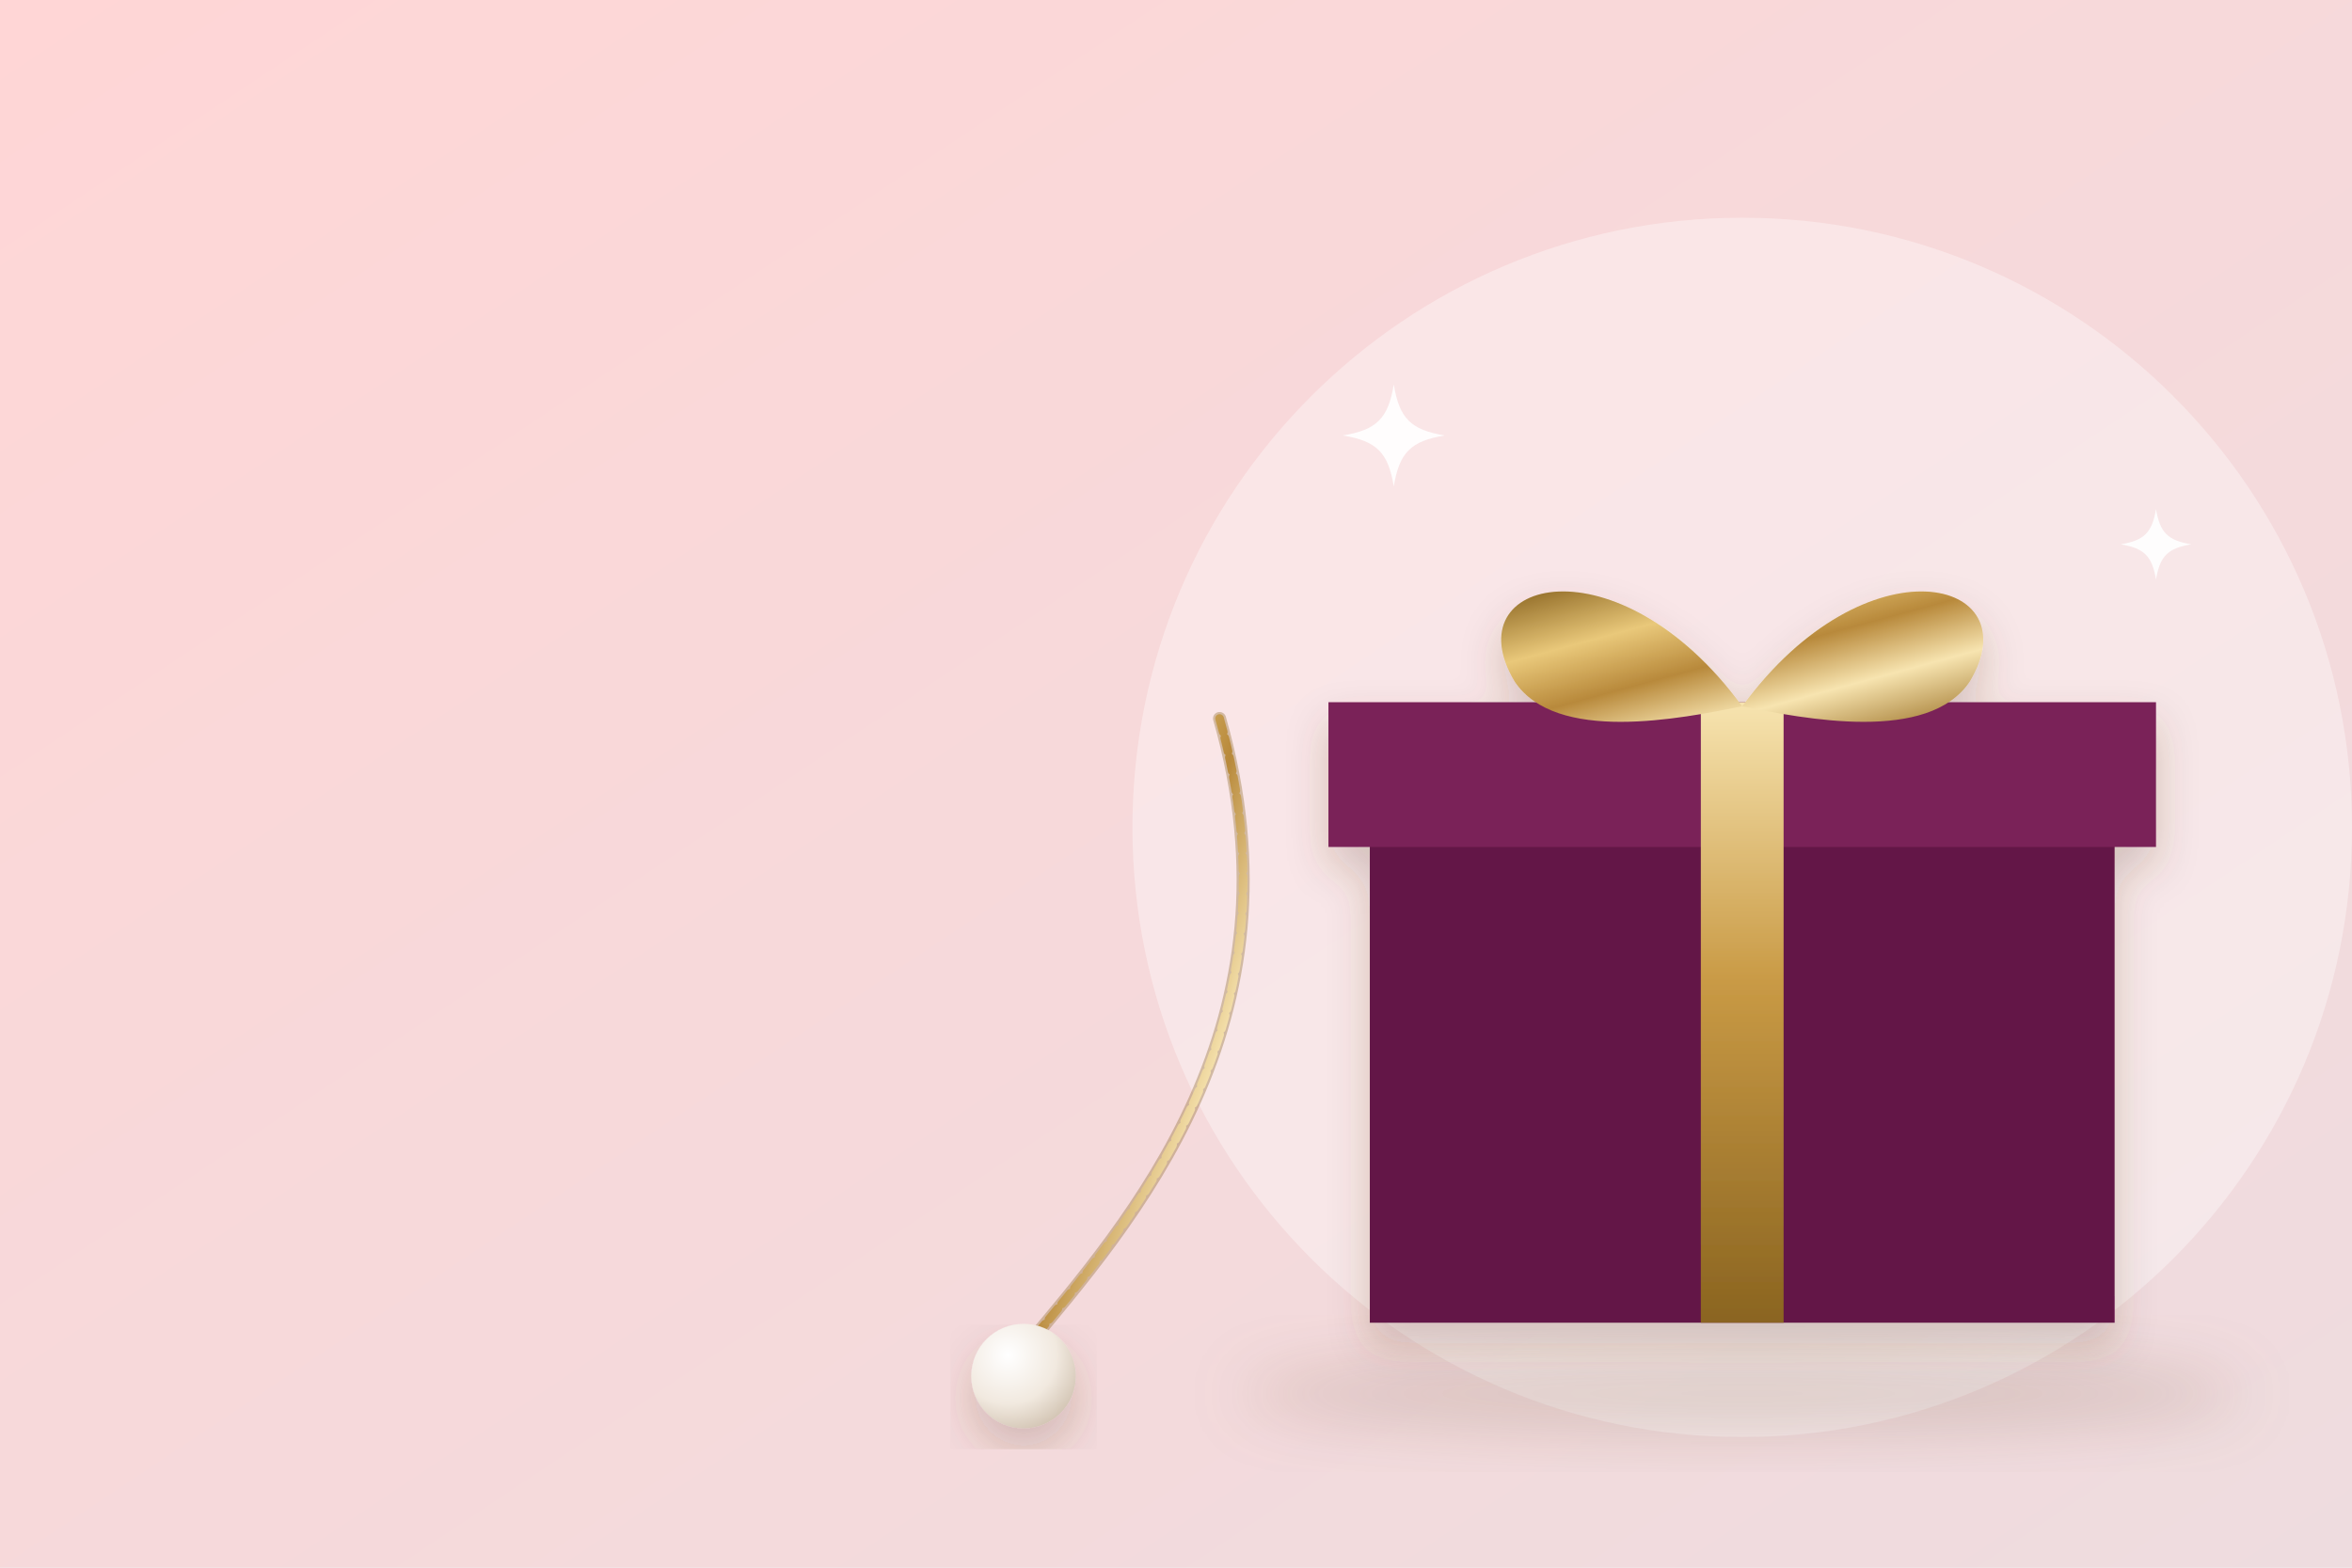
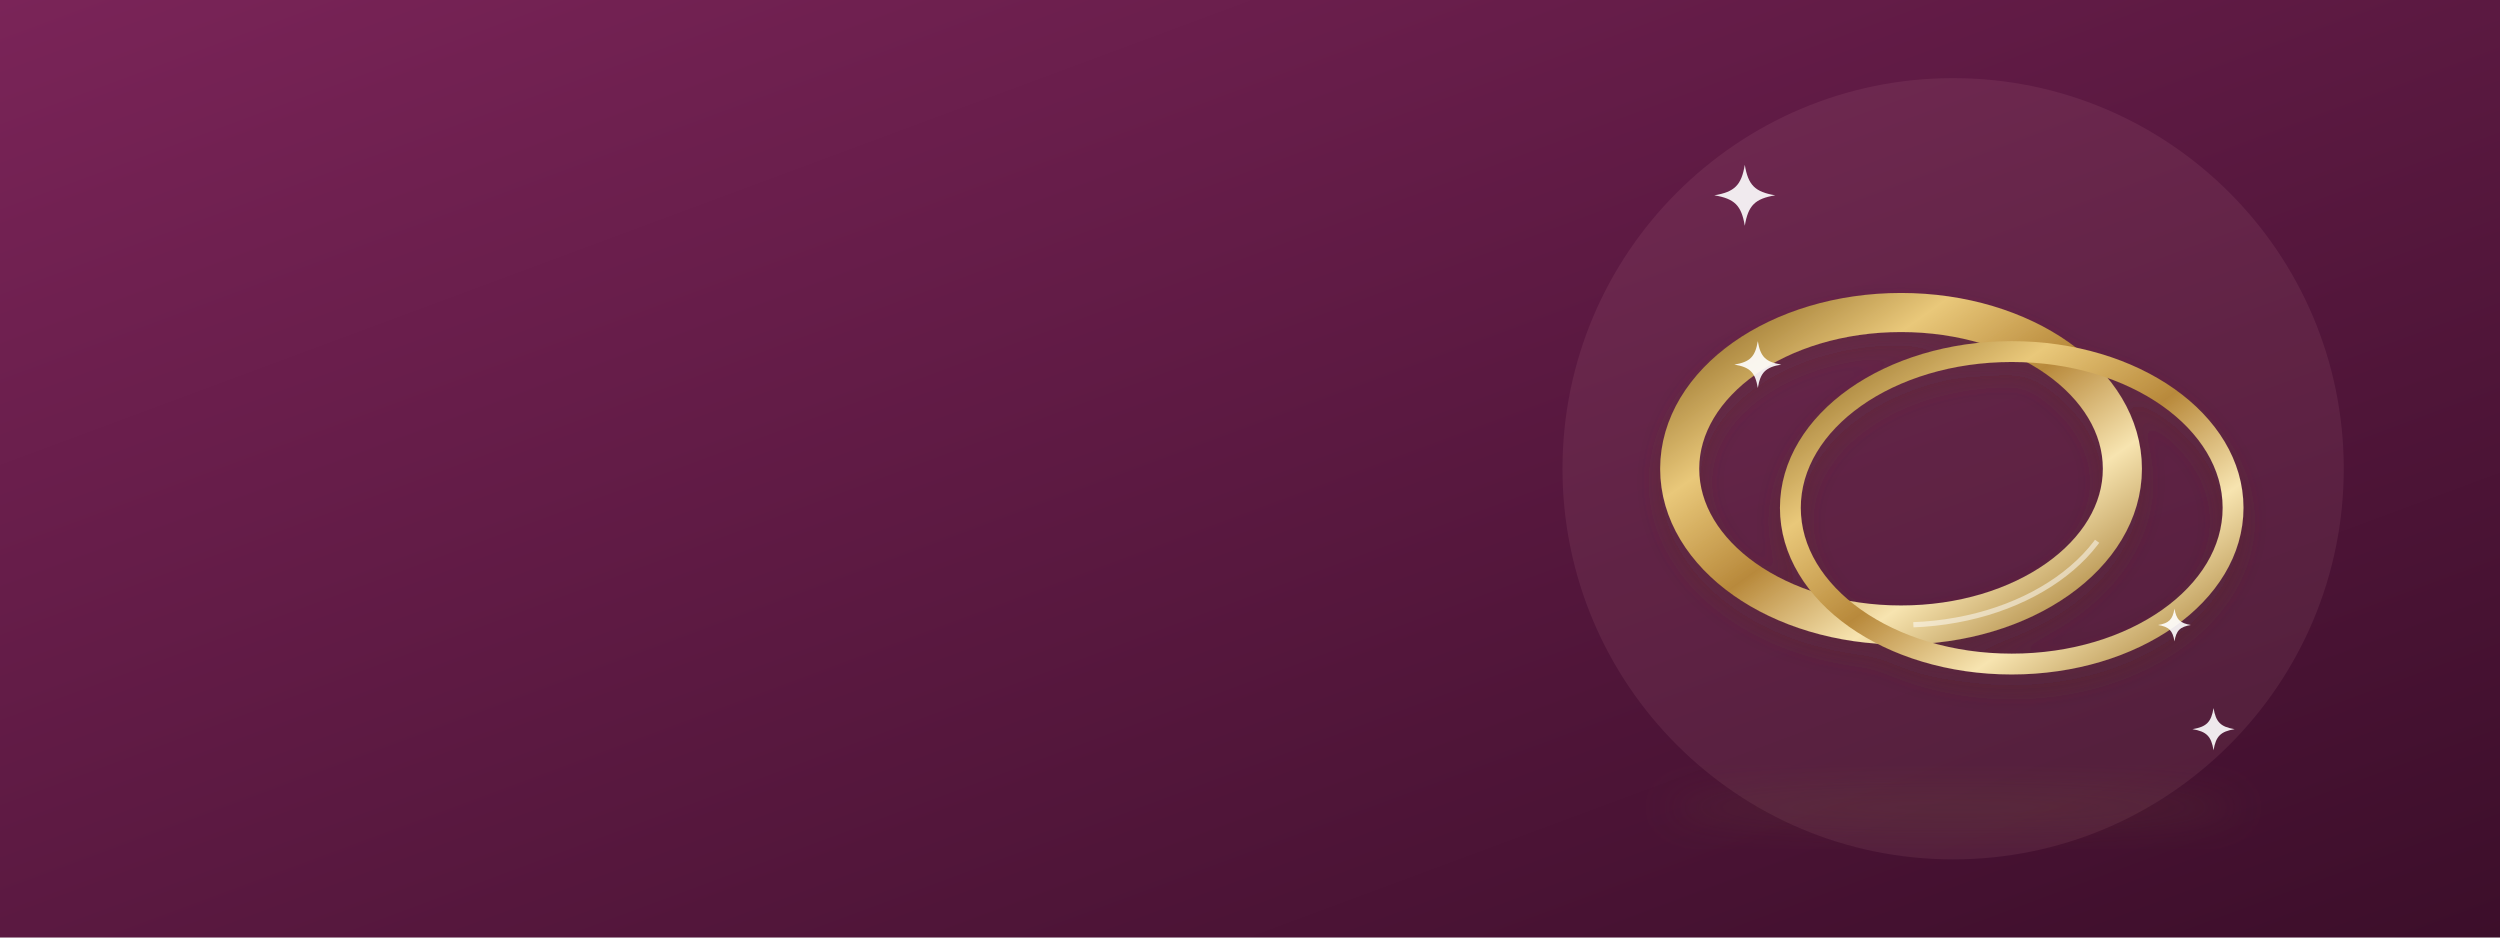
- <svg xmlns="http://www.w3.org/2000/svg" viewBox="0 0 1080 720" width="1080" height="720">
+ <svg xmlns="http://www.w3.org/2000/svg" viewBox="0 0 1920 720" width="1920" height="720">
  <defs>
    <linearGradient id="gold" x1="0" y1="0" x2="1" y2="1">
      <stop offset="0" stop-color="#8a6420" />
      <stop offset=".28" stop-color="#e9c87a" />
      <stop offset=".5" stop-color="#b8893b" />
      <stop offset=".72" stop-color="#f7e4b0" />
      <stop offset="1" stop-color="#9c7228" />
    </linearGradient>
    <linearGradient id="goldV" x1="0" y1="0" x2="0" y2="1">
      <stop offset="0" stop-color="#f7e4b0" />
      <stop offset=".45" stop-color="#c99a45" />
      <stop offset="1" stop-color="#8a6420" />
    </linearGradient>
    <linearGradient id="emerald" x1="0" y1="0" x2="1" y2="1">
      <stop offset="0" stop-color="#5fe0ae" />
      <stop offset=".45" stop-color="#11805f" />
      <stop offset="1" stop-color="#063d2e" />
    </linearGradient>
    <linearGradient id="sapphire" x1="0" y1="0" x2="1" y2="1">
      <stop offset="0" stop-color="#9dbcff" />
      <stop offset=".5" stop-color="#2a4fb8" />
      <stop offset="1" stop-color="#0f1f5c" />
    </linearGradient>
    <linearGradient id="ruby" x1="0" y1="0" x2="1" y2="1">
      <stop offset="0" stop-color="#ff9aa8" />
      <stop offset=".5" stop-color="#c0183a" />
      <stop offset="1" stop-color="#5e0619" />
    </linearGradient>
    <radialGradient id="crystal" cx=".35" cy=".3" r=".8">
      <stop offset="0" stop-color="#ffffff" />
      <stop offset=".4" stop-color="#dce7f5" />
      <stop offset="1" stop-color="#6f86a6" />
    </radialGradient>
    <radialGradient id="pearl" cx=".35" cy=".3" r=".85">
      <stop offset="0" stop-color="#ffffff" />
      <stop offset=".55" stop-color="#f1e9df" />
      <stop offset="1" stop-color="#c9b9a6" />
    </radialGradient>
    <radialGradient id="glow" cx=".5" cy=".42" r=".6">
      <stop offset="0" stop-color="#ffffff" stop-opacity=".85" />
      <stop offset="1" stop-color="#ffffff" stop-opacity="0" />
    </radialGradient>
    <filter id="soft" x="-50%" y="-50%" width="200%" height="200%">
      <feGaussianBlur stdDeviation="14" />
    </filter>
    <filter id="drop" x="-20%" y="-20%" width="140%" height="140%">
      <feDropShadow dx="0" dy="10" stdDeviation="10" flood-color="#5b4323" flood-opacity=".22" />
    </filter>
  </defs>
  <defs>
-     <linearGradient id="bgf" x1="0" y1="0" x2="1" y2="1">
-       <stop offset="0" stop-color="#ffd6d6" />
-       <stop offset="1" stop-color="#eedcdf" />
+     <linearGradient id="bgd" x1="0" y1="0" x2="1" y2="1">
+       <stop offset="0" stop-color="#7a2458" />
+       <stop offset="1" stop-color="#3c0e2a" />
    </linearGradient>
  </defs>
-   <rect width="1080" height="720" fill="url(#bgf)" />
-   <circle cx="800" cy="380" r="280" fill="#fff" opacity=".35" />
-   <ellipse cx="800" cy="640" rx="230" ry="18" fill="#6b5130" opacity=".18" filter="url(#soft)" />
-   <g transform="translate(800 370) scale(0.95)" filter="url(#drop)">
-     <rect x="-180" y="0" width="360" height="250" fill="#641946" />
-     <rect x="-200" y="-50" width="400" height="70" fill="#7a2458" />
-     <rect x="-20" y="-50" width="40" height="300" fill="url(#goldV)" />
-     <path d="M0-48C-60-130-140-110-110-60-90-30-30-42 0-48ZM0-48C60-130 140-110 110-60 90-30 30-42 0-48Z" fill="url(#gold)" />
+   <rect width="1920" height="720" fill="url(#bgd)" />
+   <g transform="translate(700 0)">
+     <circle cx="800" cy="360" r="300" fill="#ffc2c2" opacity=".08" />
+     <g transform="translate(500 -20) scale(1)">
+       <ellipse cx="300" cy="640" rx="220" ry="16" fill="#6b5130" opacity=".18" filter="url(#soft)" />
+       <g filter="url(#drop)">
+         <ellipse cx="260" cy="380" rx="170" ry="120" fill="none" stroke="url(#gold)" stroke-width="30" />
+         <ellipse cx="345" cy="410" rx="170" ry="120" fill="none" stroke="url(#gold)" stroke-width="16" />
+         <ellipse cx="260" cy="380" rx="170" ry="120" fill="none" stroke="#fff" stroke-opacity=".5" stroke-width="4" stroke-dasharray="160 900" stroke-dashoffset="-60" />
+       </g>
+       <path transform="translate(150 300) scale(1)" d="M0-18C2-6 6-2 18 0 6 2 2 6 0 18-2 6-6 2-18 0-6-2-2-6 0-18Z" fill="#fff" opacity="0.9" />
+       <path transform="translate(470 500) scale(0.7)" d="M0-18C2-6 6-2 18 0 6 2 2 6 0 18-2 6-6 2-18 0-6-2-2-6 0-18Z" fill="#fff" opacity="0.9" />
+     </g>
+     <path transform="translate(640 150) scale(1.3)" d="M0-18C2-6 6-2 18 0 6 2 2 6 0 18-2 6-6 2-18 0-6-2-2-6 0-18Z" fill="#fff" opacity="0.9" />
+     <path transform="translate(1000 560) scale(0.9)" d="M0-18C2-6 6-2 18 0 6 2 2 6 0 18-2 6-6 2-18 0-6-2-2-6 0-18Z" fill="#fff" opacity="0.9" />
  </g>
-   <path d="M560 330C600 470 520 560 470 620" fill="none" stroke="#8a6420" stroke-width="6" stroke-linecap="round" opacity=".35" />
-   <path d="M560 330C600 470 520 560 470 620" fill="none" stroke="url(#gold)" stroke-width="4" stroke-linecap="round" stroke-dasharray="6.4 2.8" />
-   <circle cx="470" cy="632" r="24" fill="url(#pearl)" filter="url(#drop)" />
-   <path transform="translate(640 200) scale(1.3)" d="M0-18C2-6 6-2 18 0 6 2 2 6 0 18-2 6-6 2-18 0-6-2-2-6 0-18Z" fill="#fff" opacity="0.9" />
-   <path transform="translate(990 250) scale(0.9)" d="M0-18C2-6 6-2 18 0 6 2 2 6 0 18-2 6-6 2-18 0-6-2-2-6 0-18Z" fill="#fff" opacity="0.9" />
</svg>
